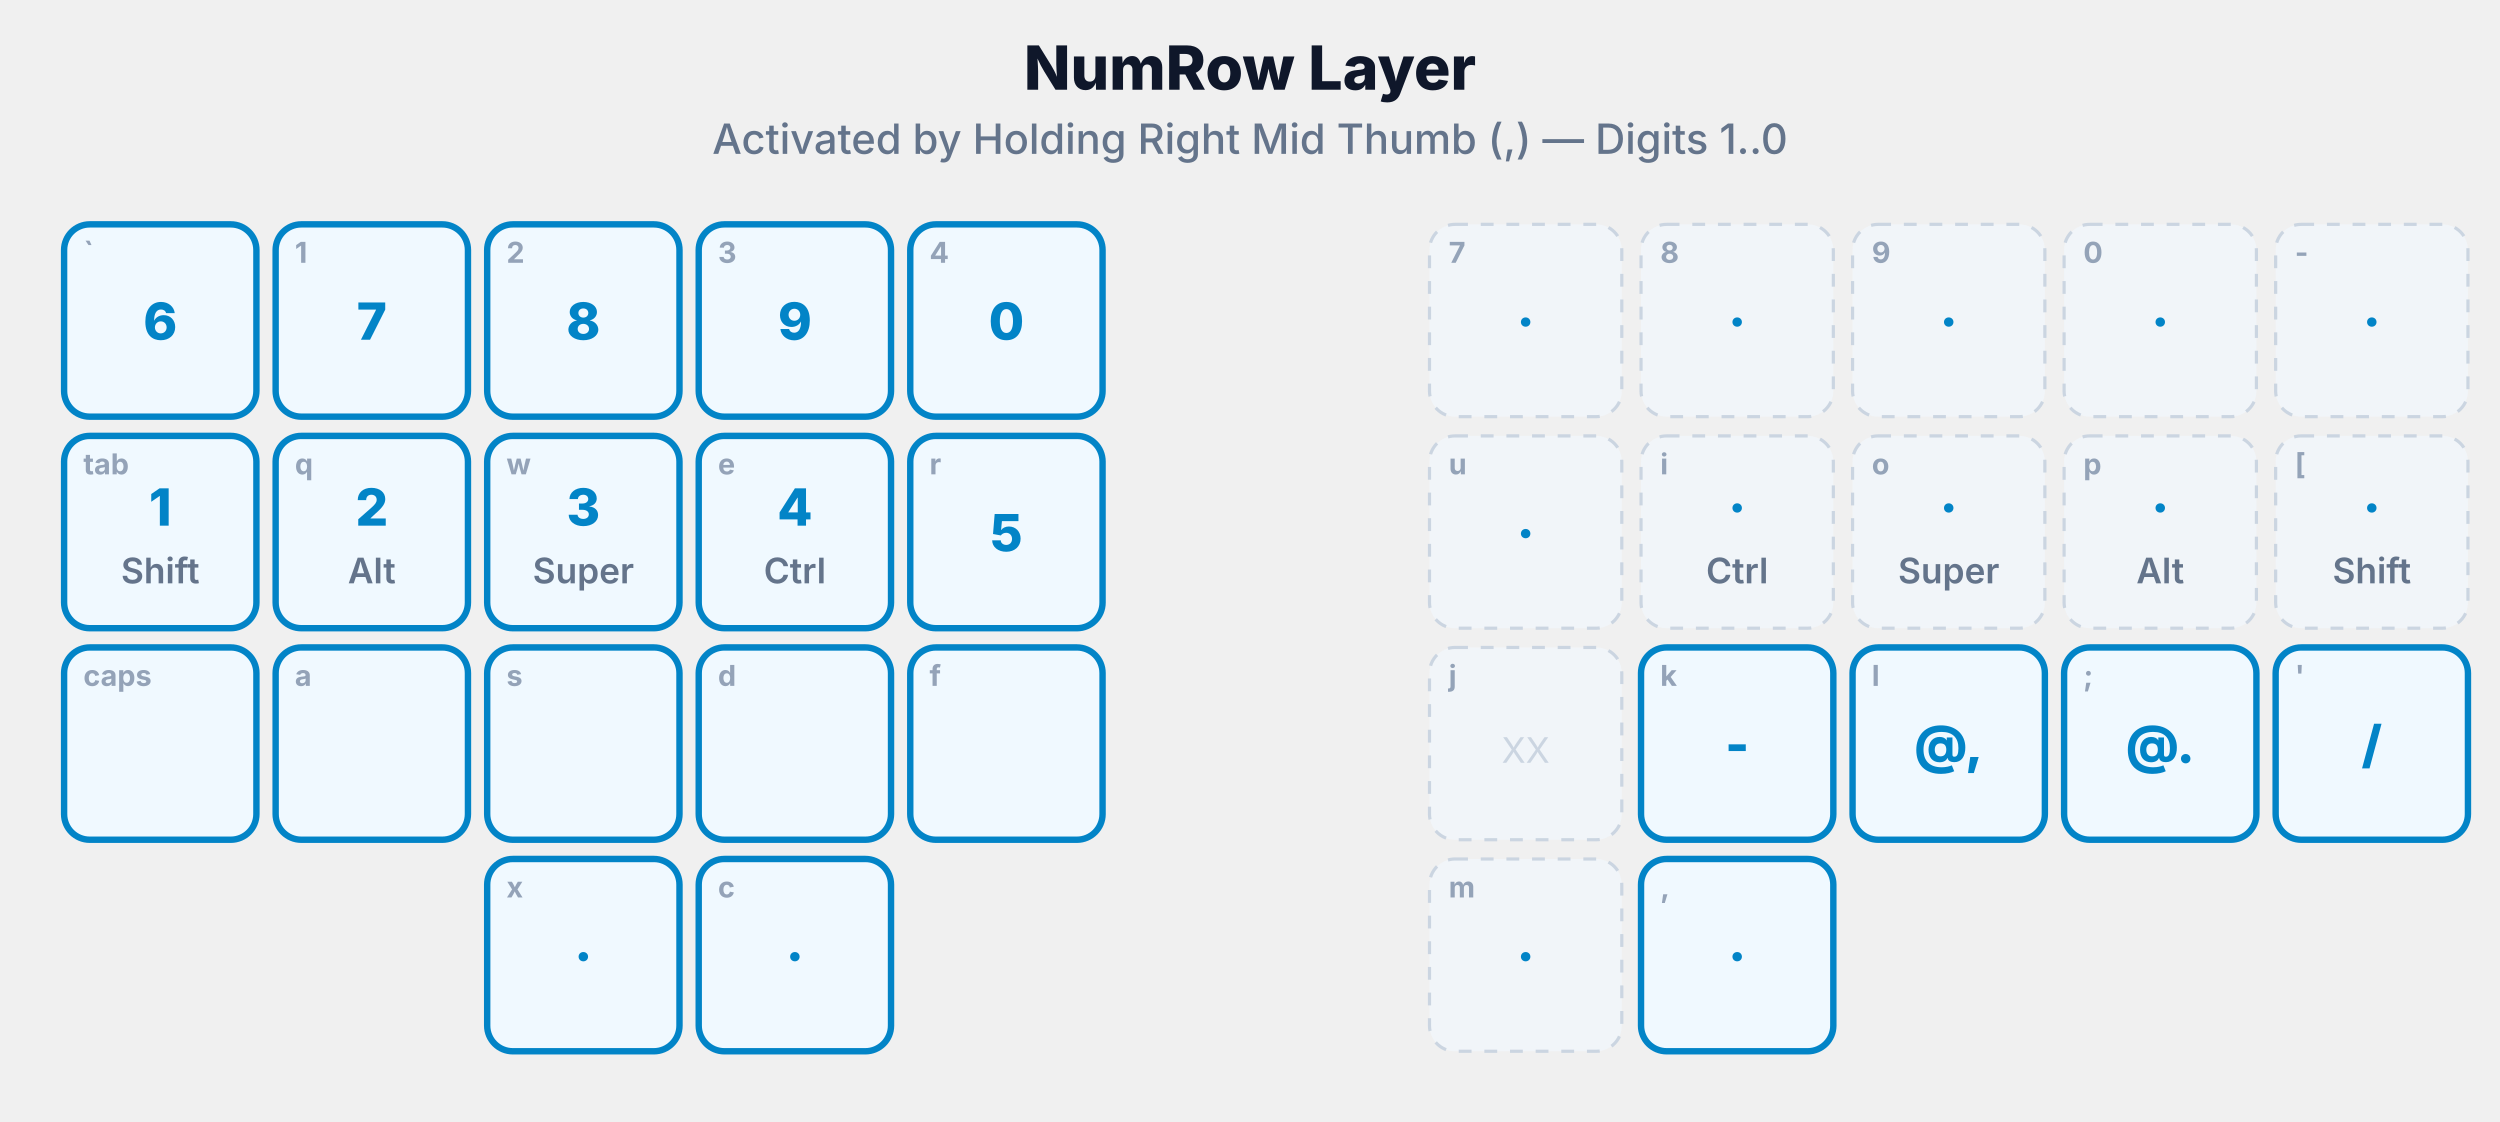
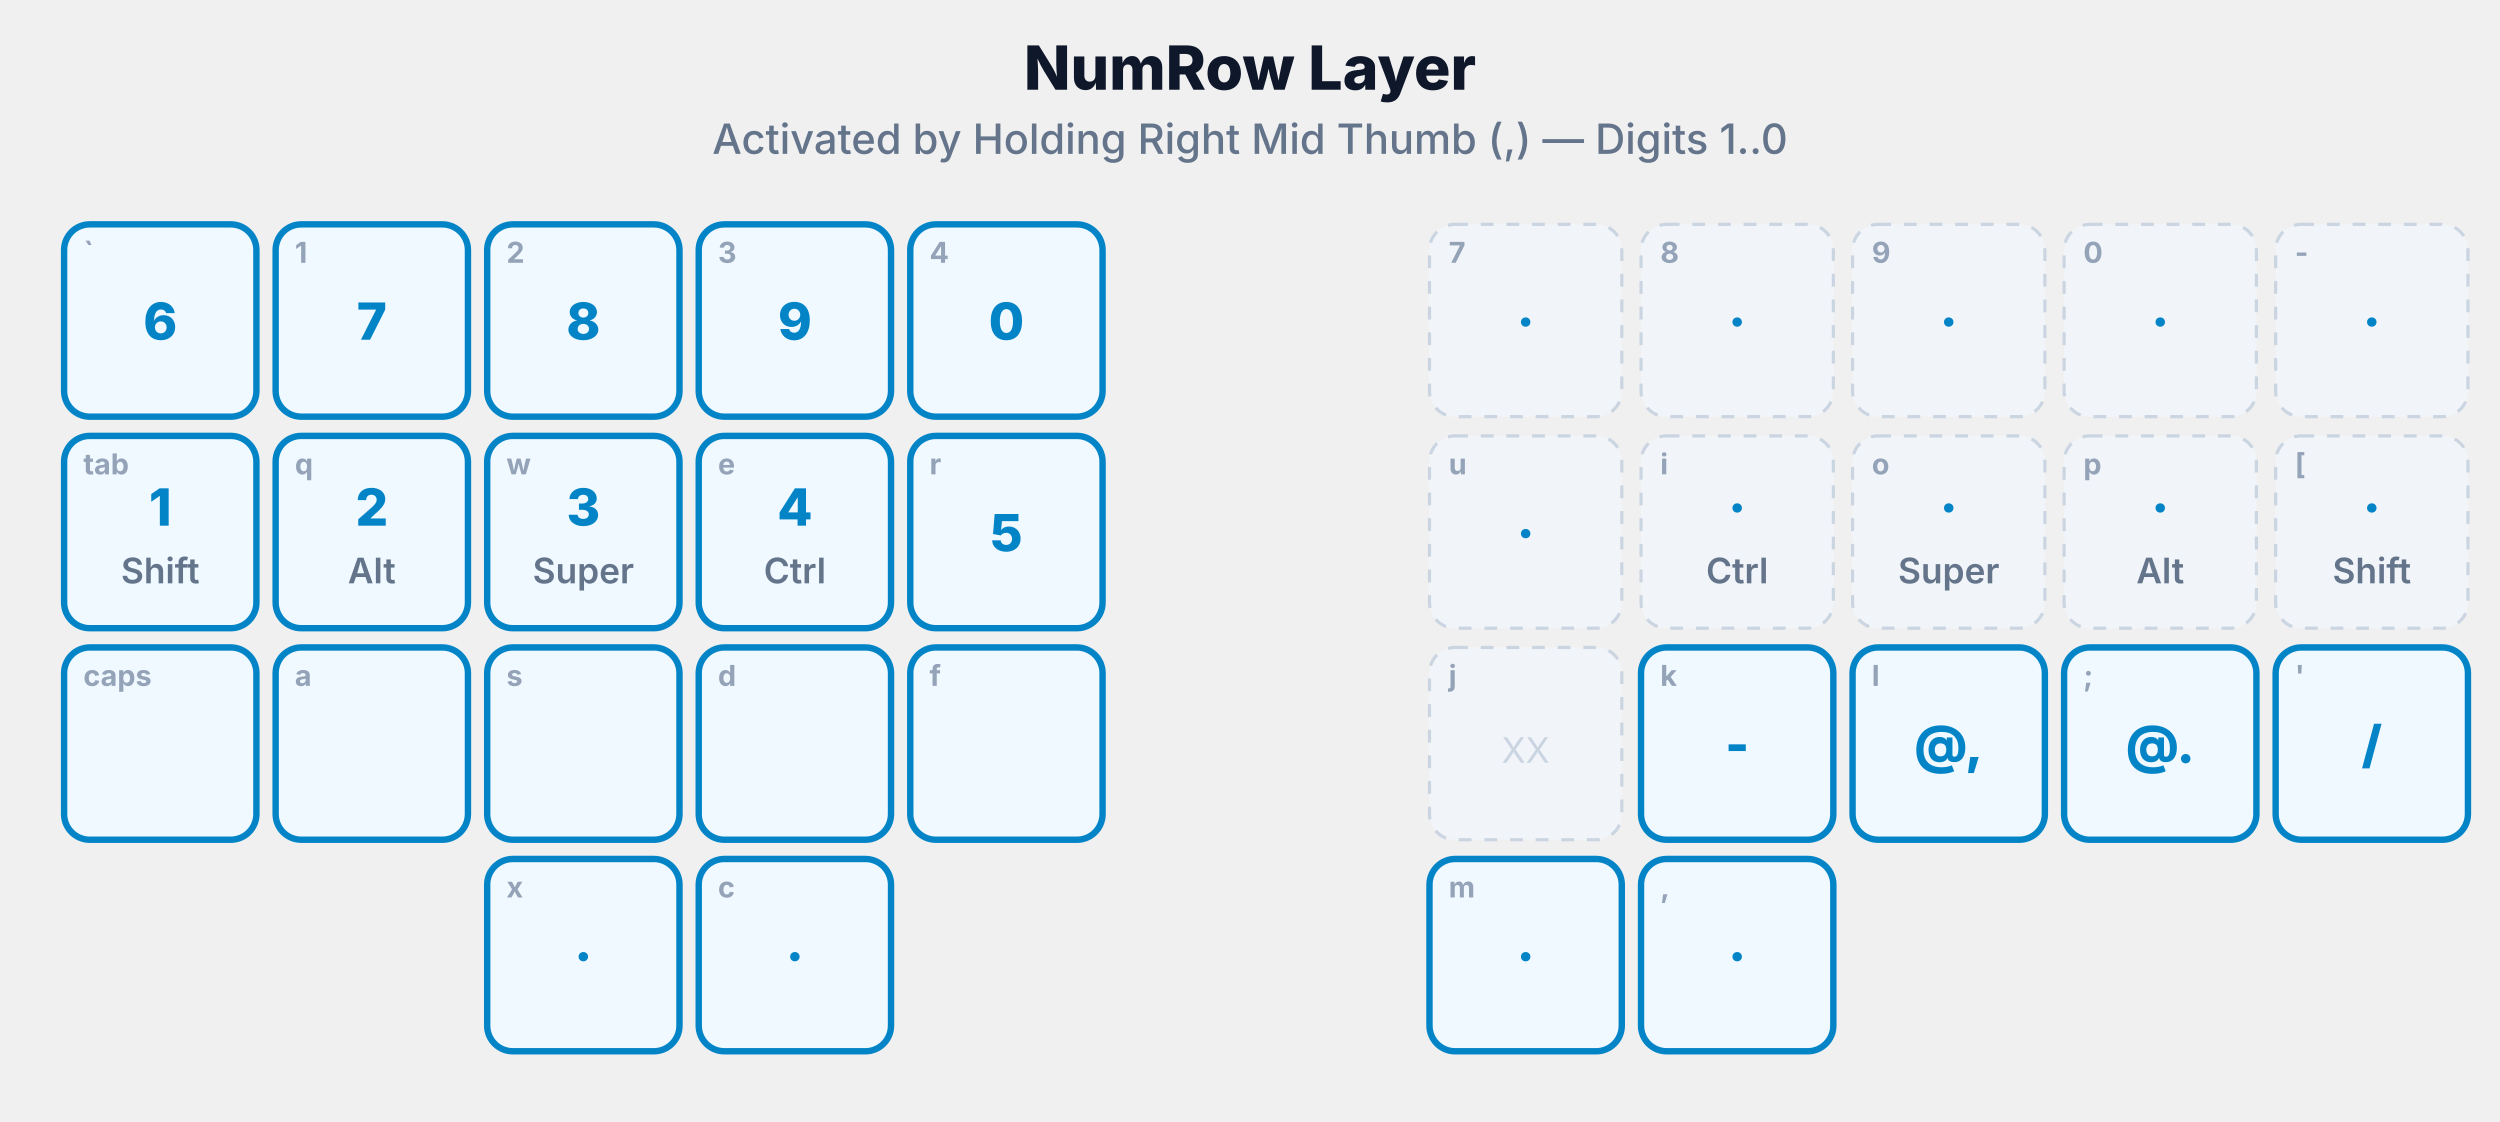
<svg xmlns="http://www.w3.org/2000/svg" viewBox="0 0 780 350">
  <style>
    :root { color-scheme: light dark; }
    rect.key { fill: #ffffff; stroke: #cbd5e1; stroke-width: 1.5px; rx: 8px; ry: 8px; }
    rect.gap { fill: #f1f5f9; stroke: #cbd5e1; stroke-dasharray: 4 4; rx: 8px; ry: 8px; }
    rect.active { fill: #f0f9ff; stroke: #0284c7; stroke-width: 2px; rx: 8px; ry: 8px; }
    text { font-family: system-ui, -apple-system, sans-serif; text-anchor: middle; }
    text.title { font-size: 19px; font-weight: 800; fill: #0f172a; }
    text.subtitle { font-size: 13px; font-weight: 500; fill: #64748b; }
    text.phys { font-size: 9px; font-weight: 700; fill: #94a3b8; text-anchor: start; }
    text.main { font-size: 16px; font-weight: 800; fill: #0284c7; }
    text.sub { font-size: 11px; font-weight: 600; fill: #64748b; }
    text.dead { font-size: 11px; fill: #cbd5e1; }
    @media (prefers-color-scheme: dark) {
      rect.key { fill: #1e293b; stroke: #334155; }
      rect.gap { fill: #0f172a; stroke: #334155; }
      rect.active { fill: #0c4a6e; stroke: #38bdf8; }
      text.title { fill: #f8fafc; }
      text.subtitle { fill: #94a3b8; }
      text.phys { fill: #64748b; }
      text.main { fill: #38bdf8; }
      text.sub { fill: #94a3b8; }
      text.dead { fill: #475569; }
    }
  </style>
  <text x="390" y="28" class="title">NumRow Layer</text>
  <text x="390" y="48" class="subtitle">Activated by Holding Right Mid Thumb (,) — Digits 1..0</text>
  <g transform="translate(20,70)">
    <rect width="60" height="60" class="active" />
    <text x="6" y="12" class="phys">`</text>
    <text x="30" y="36" class="main">6</text>
  </g>
  <g transform="translate(86,70)">
    <rect width="60" height="60" class="active" />
    <text x="6" y="12" class="phys">1</text>
    <text x="30" y="36" class="main">7</text>
  </g>
  <g transform="translate(152,70)">
    <rect width="60" height="60" class="active" />
    <text x="6" y="12" class="phys">2</text>
    <text x="30" y="36" class="main">8</text>
  </g>
  <g transform="translate(218,70)">
    <rect width="60" height="60" class="active" />
    <text x="6" y="12" class="phys">3</text>
    <text x="30" y="36" class="main">9</text>
  </g>
  <g transform="translate(284,70)">
    <rect width="60" height="60" class="active" />
    <text x="6" y="12" class="phys">4</text>
    <text x="30" y="36" class="main">0</text>
  </g>
  <g transform="translate(446,70)">
    <rect width="60" height="60" class="gap" />
    <text x="6" y="12" class="phys">7</text>
    <text x="30" y="36" class="main">·</text>
  </g>
  <g transform="translate(512,70)">
    <rect width="60" height="60" class="gap" />
    <text x="6" y="12" class="phys">8</text>
    <text x="30" y="36" class="main">·</text>
  </g>
  <g transform="translate(578,70)">
    <rect width="60" height="60" class="gap" />
    <text x="6" y="12" class="phys">9</text>
    <text x="30" y="36" class="main">·</text>
  </g>
  <g transform="translate(644,70)">
    <rect width="60" height="60" class="gap" />
    <text x="6" y="12" class="phys">0</text>
    <text x="30" y="36" class="main">·</text>
  </g>
  <g transform="translate(710,70)">
    <rect width="60" height="60" class="gap" />
    <text x="6" y="12" class="phys">-</text>
    <text x="30" y="36" class="main">·</text>
  </g>
  <g transform="translate(20,136)">
    <rect width="60" height="60" class="active" />
    <text x="6" y="12" class="phys">tab</text>
    <text x="30" y="28" class="main">1</text>
    <text x="30" y="46" class="sub" font-weight="700" fill="#ea580c">Shift</text>
  </g>
  <g transform="translate(86,136)">
    <rect width="60" height="60" class="active" />
    <text x="6" y="12" class="phys">q</text>
    <text x="30" y="28" class="main">2</text>
    <text x="30" y="46" class="sub" font-weight="700" fill="#ea580c">Alt</text>
  </g>
  <g transform="translate(152,136)">
    <rect width="60" height="60" class="active" />
    <text x="6" y="12" class="phys">w</text>
    <text x="30" y="28" class="main">3</text>
    <text x="30" y="46" class="sub" font-weight="700" fill="#ea580c">Super</text>
  </g>
  <g transform="translate(218,136)">
    <rect width="60" height="60" class="active" />
    <text x="6" y="12" class="phys">e</text>
    <text x="30" y="28" class="main">4</text>
    <text x="30" y="46" class="sub" font-weight="700" fill="#ea580c">Ctrl</text>
  </g>
  <g transform="translate(284,136)">
    <rect width="60" height="60" class="active" />
    <text x="6" y="12" class="phys">r</text>
    <text x="30" y="36" class="main">5</text>
  </g>
  <g transform="translate(446,136)">
    <rect width="60" height="60" class="gap" />
    <text x="6" y="12" class="phys">u</text>
    <text x="30" y="36" class="main">·</text>
  </g>
  <g transform="translate(512,136)">
    <rect width="60" height="60" class="gap" />
    <text x="6" y="12" class="phys">i</text>
    <text x="30" y="28" class="main">·</text>
    <text x="30" y="46" class="sub" font-weight="700" fill="#ea580c">Ctrl</text>
  </g>
  <g transform="translate(578,136)">
    <rect width="60" height="60" class="gap" />
    <text x="6" y="12" class="phys">o</text>
    <text x="30" y="28" class="main">·</text>
    <text x="30" y="46" class="sub" font-weight="700" fill="#ea580c">Super</text>
  </g>
  <g transform="translate(644,136)">
    <rect width="60" height="60" class="gap" />
    <text x="6" y="12" class="phys">p</text>
    <text x="30" y="28" class="main">·</text>
    <text x="30" y="46" class="sub" font-weight="700" fill="#ea580c">Alt</text>
  </g>
  <g transform="translate(710,136)">
    <rect width="60" height="60" class="gap" />
    <text x="6" y="12" class="phys">[</text>
    <text x="30" y="28" class="main">·</text>
    <text x="30" y="46" class="sub" font-weight="700" fill="#ea580c">Shift</text>
  </g>
  <g transform="translate(20,202)">
    <rect width="60" height="60" class="active" />
    <text x="6" y="12" class="phys">caps</text>
    <text x="30" y="36" class="main" />
  </g>
  <g transform="translate(86,202)">
    <rect width="60" height="60" class="active" />
    <text x="6" y="12" class="phys">a</text>
    <text x="30" y="36" class="main" />
  </g>
  <g transform="translate(152,202)">
    <rect width="60" height="60" class="active" />
    <text x="6" y="12" class="phys">s</text>
    <text x="30" y="36" class="main" />
  </g>
  <g transform="translate(218,202)">
    <rect width="60" height="60" class="active" />
    <text x="6" y="12" class="phys">d</text>
    <text x="30" y="36" class="main" />
  </g>
  <g transform="translate(284,202)">
    <rect width="60" height="60" class="active" />
    <text x="6" y="12" class="phys">f</text>
    <text x="30" y="36" class="main" />
  </g>
  <g transform="translate(446,202)">
    <rect width="60" height="60" class="gap" />
    <text x="6" y="12" class="phys">j</text>
    <text x="30" y="36" class="dead">XX</text>
  </g>
  <g transform="translate(512,202)">
    <rect width="60" height="60" class="active" />
    <text x="6" y="12" class="phys">k</text>
    <text x="30" y="36" class="main">-</text>
  </g>
  <g transform="translate(578,202)">
    <rect width="60" height="60" class="active" />
    <text x="6" y="12" class="phys">l</text>
    <text x="30" y="36" class="main">@,</text>
  </g>
  <g transform="translate(644,202)">
    <rect width="60" height="60" class="active" />
    <text x="6" y="12" class="phys">;</text>
    <text x="30" y="36" class="main">@.</text>
  </g>
  <g transform="translate(710,202)">
    <rect width="60" height="60" class="active" />
    <text x="6" y="12" class="phys">'</text>
    <text x="30" y="36" class="main">/</text>
  </g>
  <g transform="translate(152,268)">
    <rect width="60" height="60" class="active" />
    <text x="6" y="12" class="phys">x</text>
    <text x="30" y="36" class="main">·</text>
  </g>
  <g transform="translate(218,268)">
    <rect width="60" height="60" class="active" />
    <text x="6" y="12" class="phys">c</text>
    <text x="30" y="36" class="main">·</text>
  </g>
  <g transform="translate(446,268)">
-     <rect width="60" height="60" class="gap" />
+     <rect width="60" height="60" class="active" />
    <text x="6" y="12" class="phys">m</text>
    <text x="30" y="36" class="main">·</text>
  </g>
  <g transform="translate(512,268)">
    <rect width="60" height="60" class="active" />
    <text x="6" y="12" class="phys">,</text>
    <text x="30" y="36" class="main">·</text>
  </g>
</svg>
